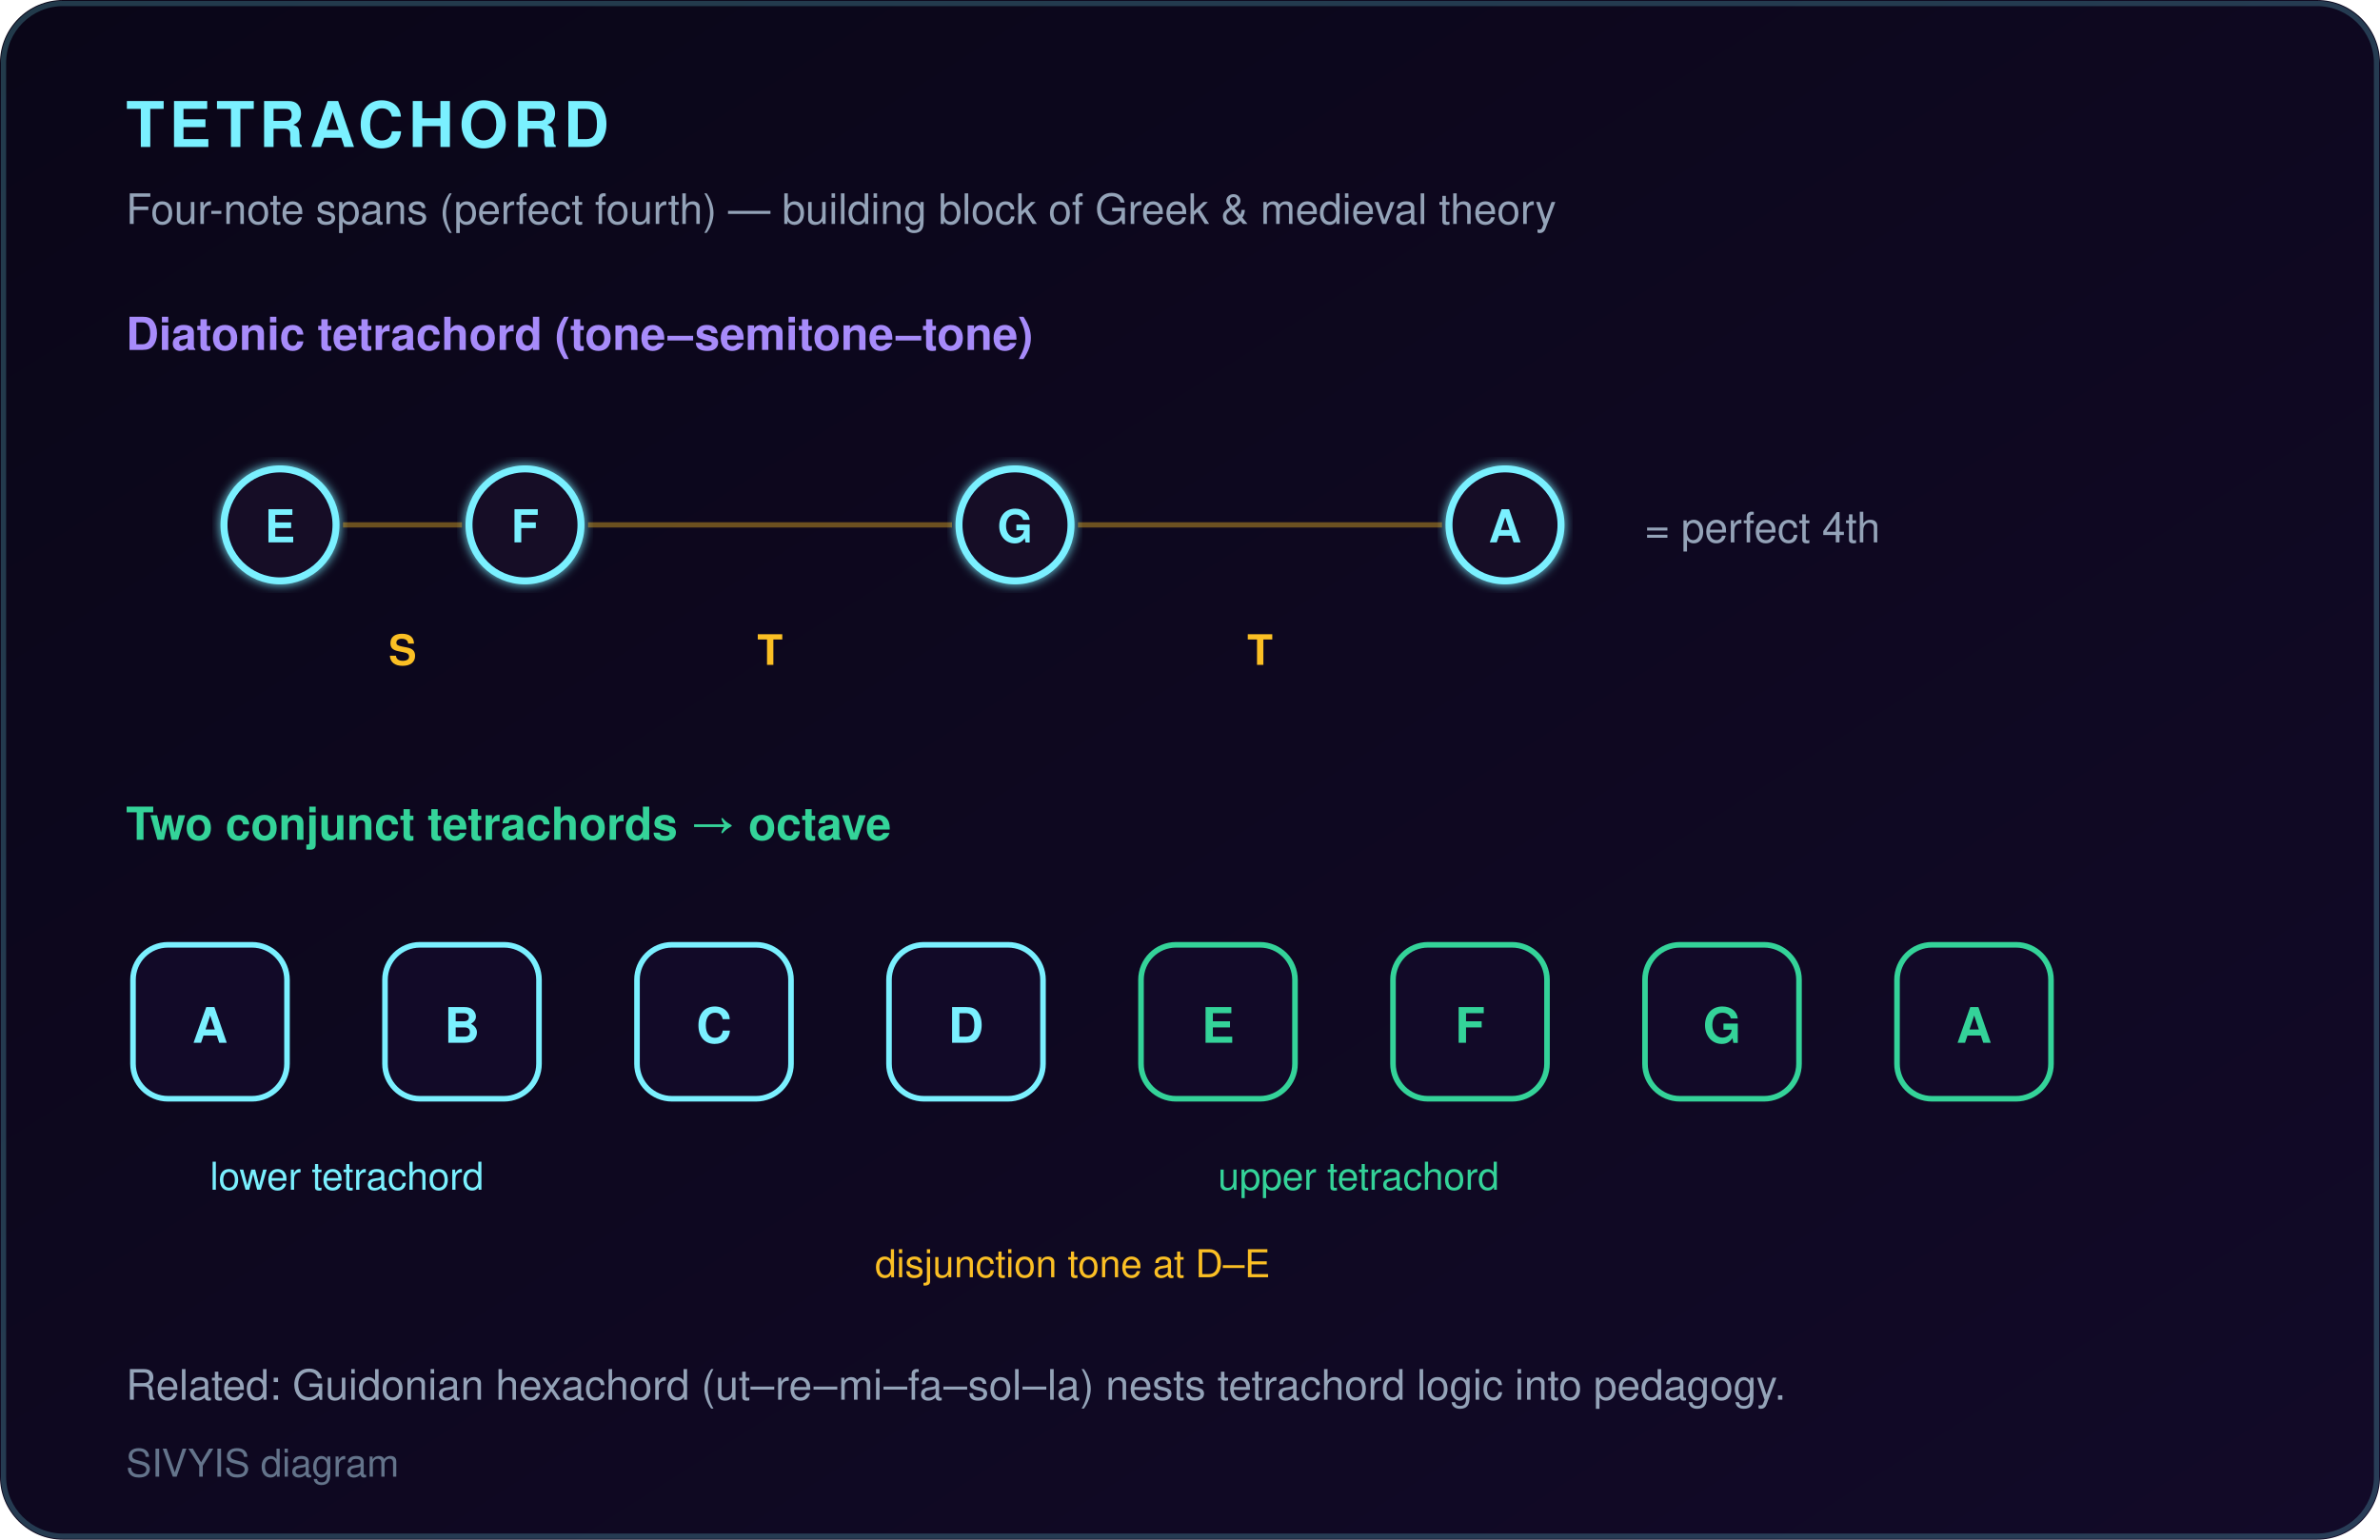
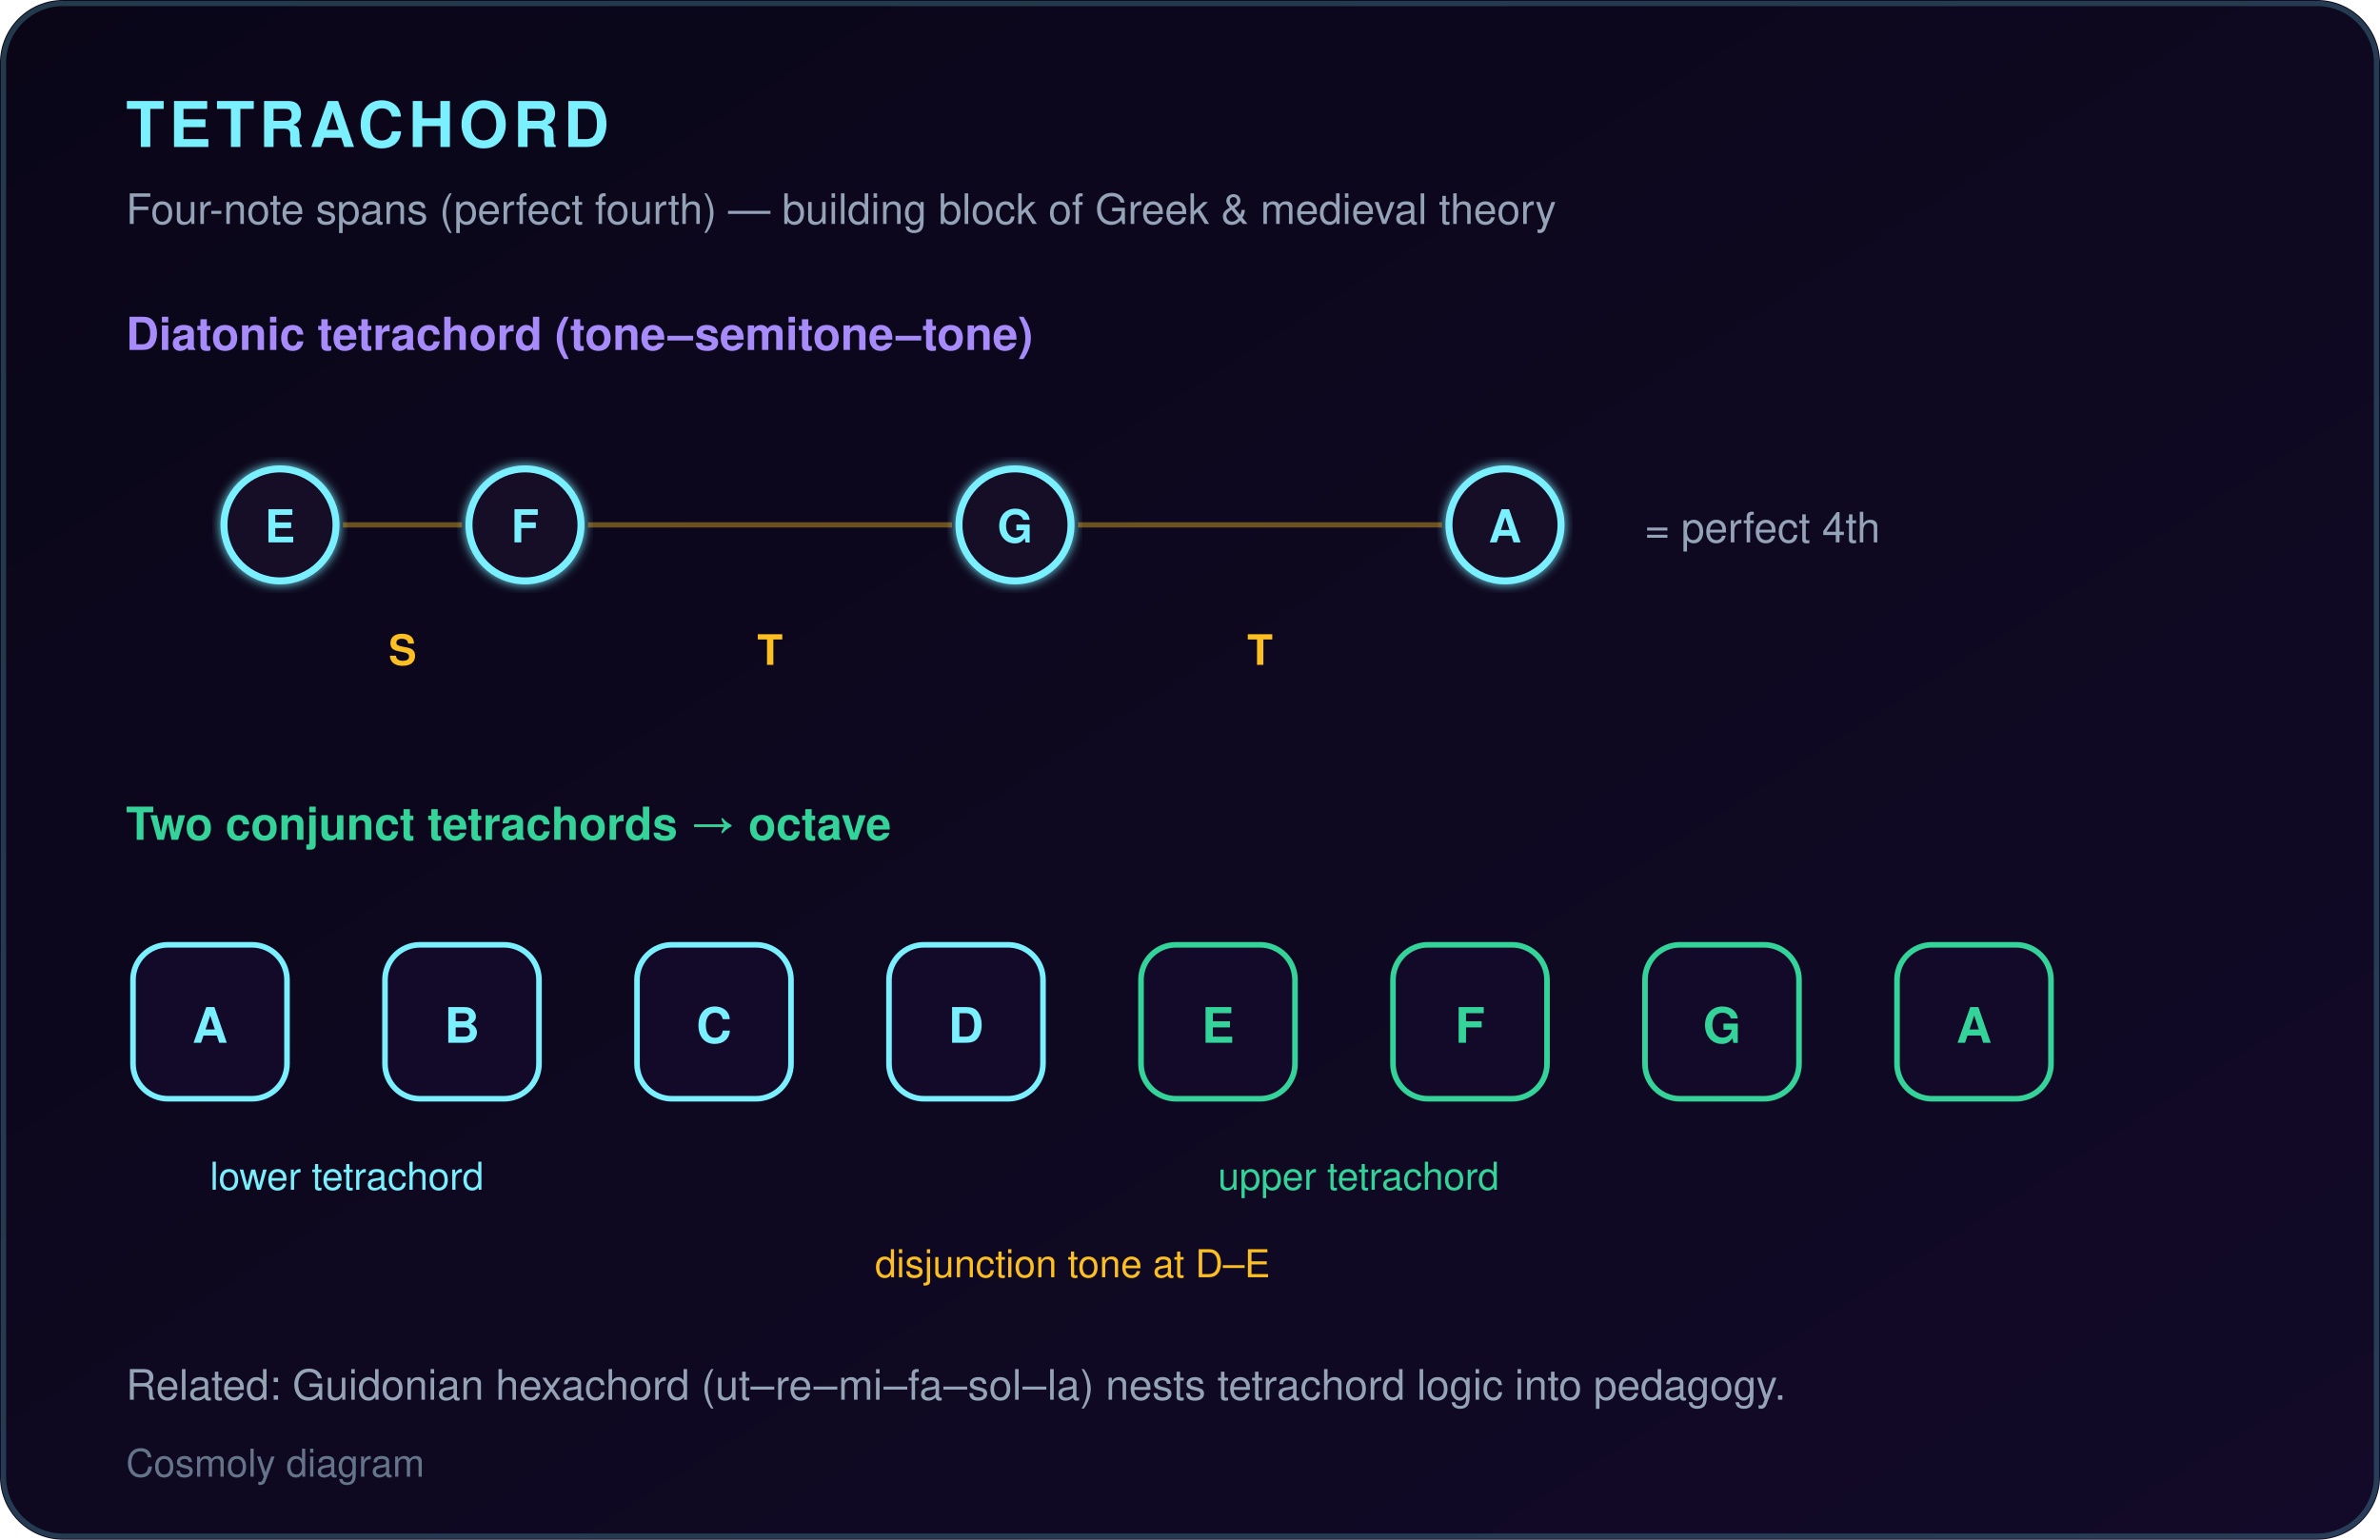
<svg xmlns="http://www.w3.org/2000/svg" viewBox="0 0 680 440" role="img" aria-labelledby="t d">
  <defs>
    <linearGradient id="bg" x1="0" y1="0" x2="1" y2="1">
      <stop offset="0%" stop-color="#0a0618" />
      <stop offset="100%" stop-color="#120a28" />
    </linearGradient>
    <filter id="glow">
      <feGaussianBlur stdDeviation="1.4" result="b" />
      <feMerge>
        <feMergeNode in="b" />
        <feMergeNode in="SourceGraphic" />
      </feMerge>
    </filter>
  </defs>
  <rect width="680" height="440" rx="18" fill="url(#bg)" />
  <rect x="1" y="1" width="678" height="438" rx="17" fill="none" stroke="rgba(122,240,255,0.22)" stroke-width="1.5" />
  <text x="36" y="42" fill="#7af0ff" font-family="Segoe UI, Helvetica, Arial, sans-serif" font-size="18" font-weight="700" letter-spacing="0.08em">TETRACHORD</text>
  <text x="36" y="64" fill="#94a3b8" font-family="Segoe UI, Helvetica, Arial, sans-serif" font-size="12">Four-note spans (perfect fourth) — building block of Greek &amp; medieval theory</text>
  <text x="36" y="100" fill="#a78bfa" font-family="Segoe UI, Helvetica, Arial, sans-serif" font-size="13" font-weight="600">Diatonic tetrachord (tone–semitone–tone)</text>
  <circle cx="80" cy="150" r="16" fill="#120a28" stroke="#7af0ff" stroke-width="2" filter="url(#glow)" />
  <text x="80" y="155" text-anchor="middle" fill="#7af0ff" font-family="Segoe UI, Helvetica, Arial, sans-serif" font-size="13" font-weight="700">E</text>
  <circle cx="150" cy="150" r="16" fill="#120a28" stroke="#7af0ff" stroke-width="2" filter="url(#glow)" />
  <text x="150" y="155" text-anchor="middle" fill="#7af0ff" font-family="Segoe UI, Helvetica, Arial, sans-serif" font-size="13" font-weight="700">F</text>
  <circle cx="290" cy="150" r="16" fill="#120a28" stroke="#7af0ff" stroke-width="2" filter="url(#glow)" />
  <text x="290" y="155" text-anchor="middle" fill="#7af0ff" font-family="Segoe UI, Helvetica, Arial, sans-serif" font-size="13" font-weight="700">G</text>
  <circle cx="430" cy="150" r="16" fill="#120a28" stroke="#7af0ff" stroke-width="2" filter="url(#glow)" />
  <text x="430" y="155" text-anchor="middle" fill="#7af0ff" font-family="Segoe UI, Helvetica, Arial, sans-serif" font-size="13" font-weight="700">A</text>
  <text x="115.0" y="190" text-anchor="middle" fill="#fbbf24" font-family="Segoe UI, Helvetica, Arial, sans-serif" font-size="12" font-weight="700">S</text>
  <line x1="98" y1="150" x2="132" y2="150" stroke="rgba(251,191,36,0.4)" stroke-width="1.5" />
  <text x="220.0" y="190" text-anchor="middle" fill="#fbbf24" font-family="Segoe UI, Helvetica, Arial, sans-serif" font-size="12" font-weight="700">T</text>
  <line x1="168" y1="150" x2="272" y2="150" stroke="rgba(251,191,36,0.4)" stroke-width="1.5" />
  <text x="360.0" y="190" text-anchor="middle" fill="#fbbf24" font-family="Segoe UI, Helvetica, Arial, sans-serif" font-size="12" font-weight="700">T</text>
  <line x1="308" y1="150" x2="412" y2="150" stroke="rgba(251,191,36,0.4)" stroke-width="1.5" />
  <text x="470" y="155" fill="#94a3b8" font-family="Segoe UI, Helvetica, Arial, sans-serif" font-size="12">= perfect 4th</text>
  <text x="36" y="240" fill="#34d399" font-family="Segoe UI, Helvetica, Arial, sans-serif" font-size="13" font-weight="600">Two conjunct tetrachords → octave</text>
  <rect x="38" y="270" width="44" height="44" rx="10" fill="#120a28" stroke="#7af0ff" stroke-width="1.6" />
  <text x="60" y="298" text-anchor="middle" fill="#7af0ff" font-family="Segoe UI, Helvetica, Arial, sans-serif" font-size="14" font-weight="700">A</text>
  <rect x="110" y="270" width="44" height="44" rx="10" fill="#120a28" stroke="#7af0ff" stroke-width="1.6" />
  <text x="132" y="298" text-anchor="middle" fill="#7af0ff" font-family="Segoe UI, Helvetica, Arial, sans-serif" font-size="14" font-weight="700">B</text>
  <rect x="182" y="270" width="44" height="44" rx="10" fill="#120a28" stroke="#7af0ff" stroke-width="1.6" />
  <text x="204" y="298" text-anchor="middle" fill="#7af0ff" font-family="Segoe UI, Helvetica, Arial, sans-serif" font-size="14" font-weight="700">C</text>
  <rect x="254" y="270" width="44" height="44" rx="10" fill="#120a28" stroke="#7af0ff" stroke-width="1.6" />
  <text x="276" y="298" text-anchor="middle" fill="#7af0ff" font-family="Segoe UI, Helvetica, Arial, sans-serif" font-size="14" font-weight="700">D</text>
  <rect x="326" y="270" width="44" height="44" rx="10" fill="#120a28" stroke="#34d399" stroke-width="1.6" />
  <text x="348" y="298" text-anchor="middle" fill="#34d399" font-family="Segoe UI, Helvetica, Arial, sans-serif" font-size="14" font-weight="700">E</text>
  <rect x="398" y="270" width="44" height="44" rx="10" fill="#120a28" stroke="#34d399" stroke-width="1.6" />
  <text x="420" y="298" text-anchor="middle" fill="#34d399" font-family="Segoe UI, Helvetica, Arial, sans-serif" font-size="14" font-weight="700">F</text>
  <rect x="470" y="270" width="44" height="44" rx="10" fill="#120a28" stroke="#34d399" stroke-width="1.6" />
  <text x="492" y="298" text-anchor="middle" fill="#34d399" font-family="Segoe UI, Helvetica, Arial, sans-serif" font-size="14" font-weight="700">G</text>
  <rect x="542" y="270" width="44" height="44" rx="10" fill="#120a28" stroke="#34d399" stroke-width="1.6" />
  <text x="564" y="298" text-anchor="middle" fill="#34d399" font-family="Segoe UI, Helvetica, Arial, sans-serif" font-size="14" font-weight="700">A</text>
  <text x="60" y="340" fill="#7af0ff" font-family="Segoe UI, Helvetica, Arial, sans-serif" font-size="11">lower tetrachord</text>
  <text x="348" y="340" fill="#34d399" font-family="Segoe UI, Helvetica, Arial, sans-serif" font-size="11">upper tetrachord</text>
  <text x="250" y="365" fill="#fbbf24" font-family="Segoe UI, Helvetica, Arial, sans-serif" font-size="11">disjunction tone at D–E</text>
  <text x="36" y="400" fill="#94a3b8" font-family="Segoe UI, Helvetica, Arial, sans-serif" font-size="12">Related: Guidonian hexachord (ut–re–mi–fa–sol–la) nests tetrachord logic into pedagogy.</text>
-   <text x="36" y="422" fill="#64748b" font-family="Segoe UI, Helvetica, Arial, sans-serif" font-size="11">SIVYIS diagram</text>
+   <text x="36" y="422" fill="#64748b" font-family="Segoe UI, Helvetica, Arial, sans-serif" font-size="11">Cosmoly diagram</text>
</svg>
